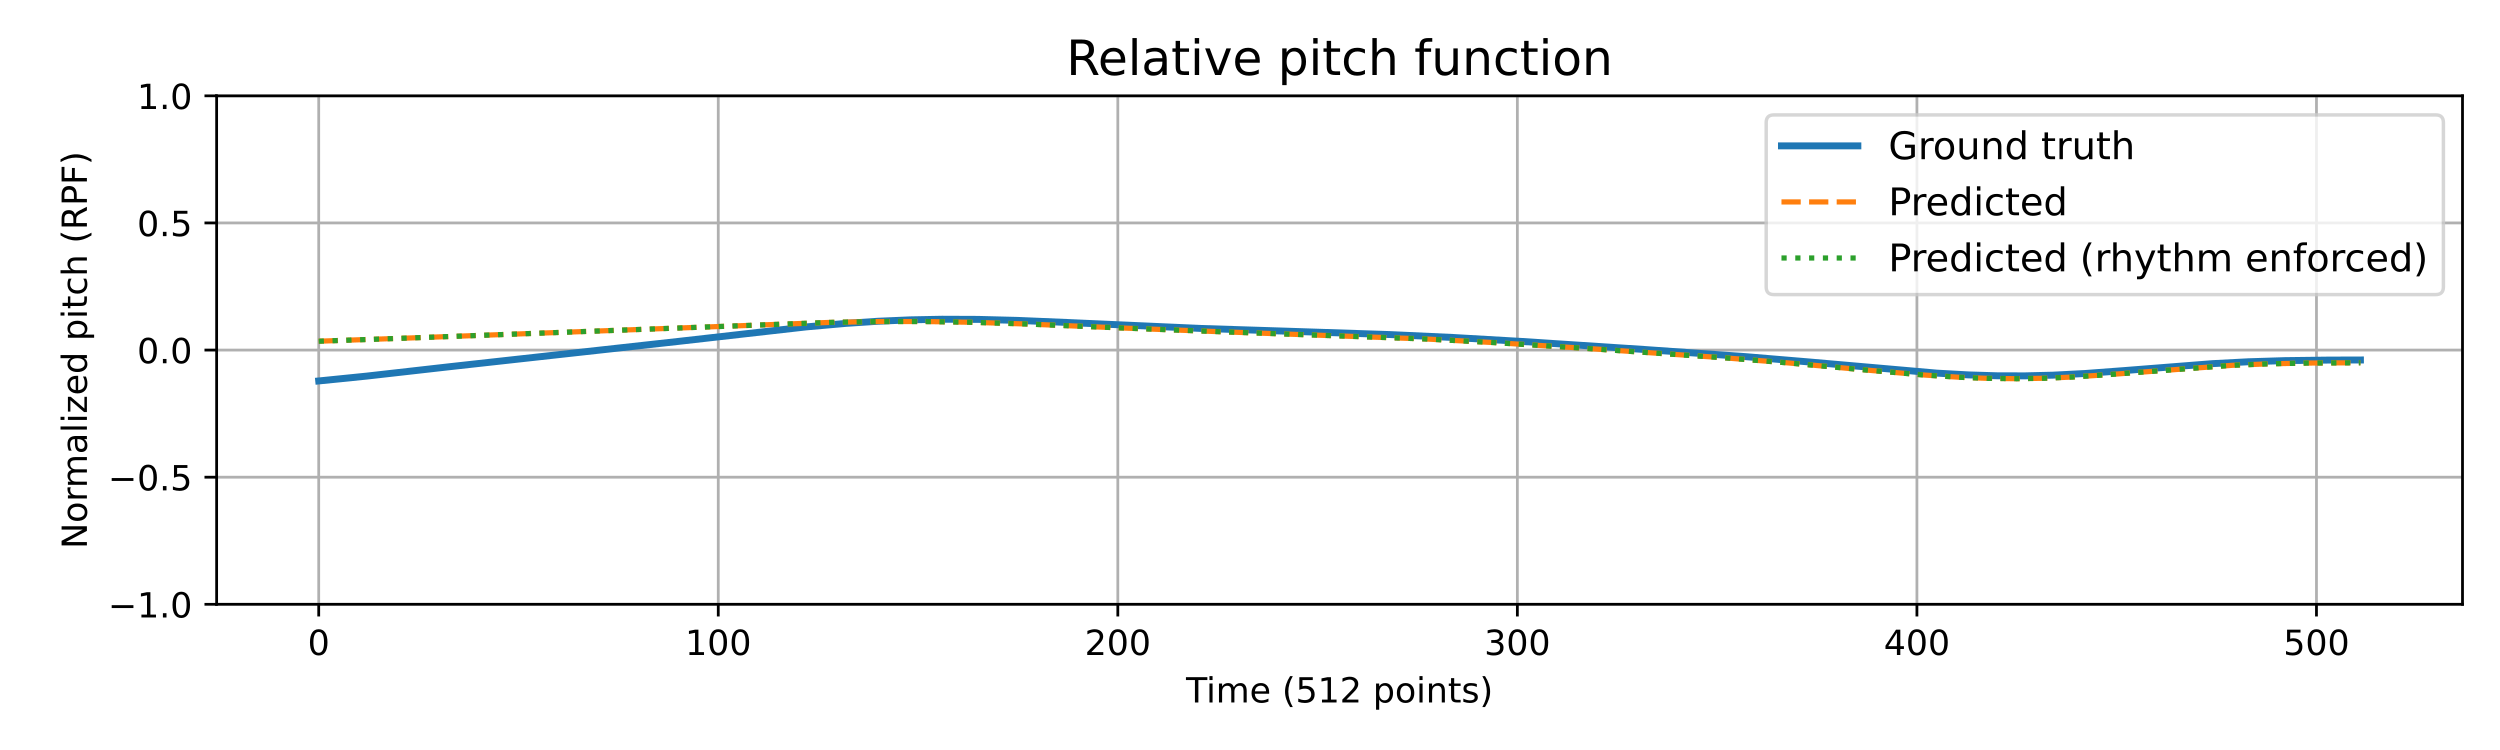
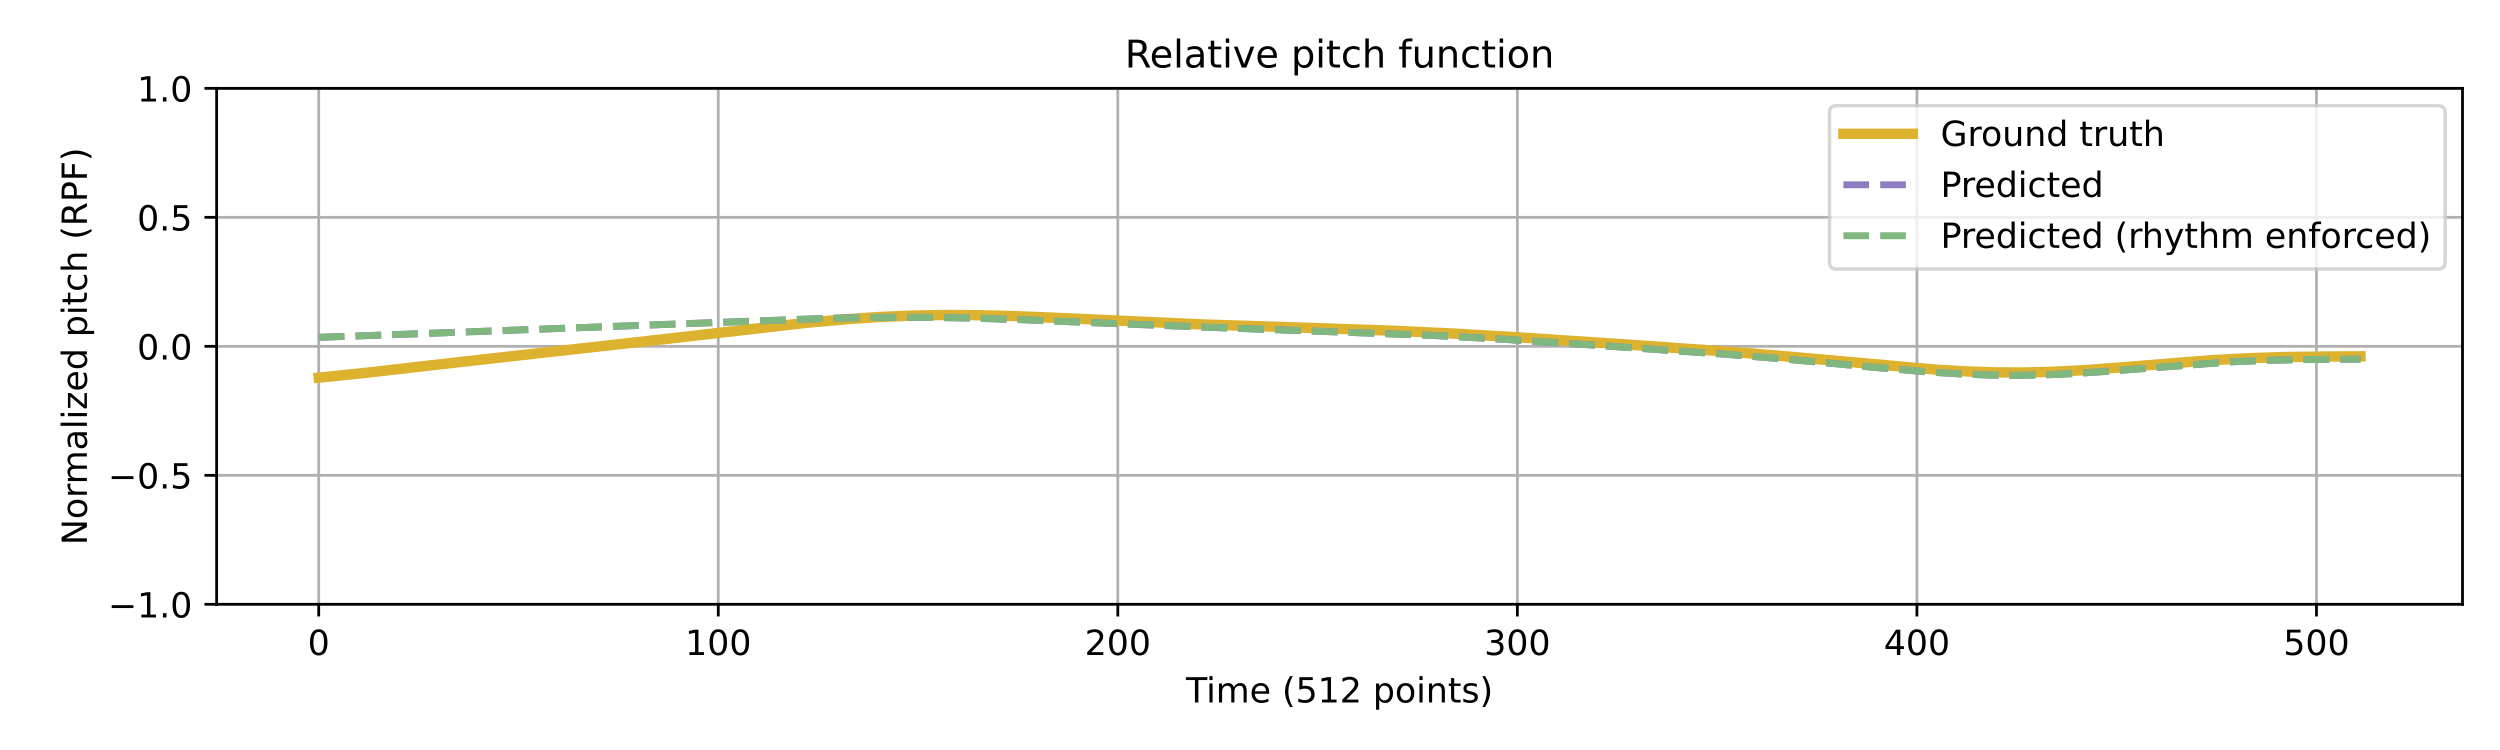
<svg xmlns="http://www.w3.org/2000/svg" xmlns:xlink="http://www.w3.org/1999/xlink" width="720pt" height="216pt" viewBox="0 0 720 216" version="1.1">
  <defs>
    <style type="text/css">*{stroke-linejoin: round; stroke-linecap: butt}</style>
  </defs>
  <g id="figure_1">
    <g id="patch_1">
      <path d="M 0 216  L 720 216  L 720 0  L 0 0  z " style="fill: #ffffff" />
    </g>
    <g id="axes_1">
      <g id="patch_2">
-         <path d="M 62.39 174.04  L 709.2 174.04  L 709.2 27.6  L 62.39 27.6  z " style="fill: #ffffff" />
+         <path d="M 62.39 174.04  L 709.2 174.04  L 709.2 25.44  L 62.39 25.44  z " style="fill: #ffffff" />
      </g>
      <g id="matplotlib.axis_1">
        <g id="xtick_1">
          <g id="line2d_1">
-             <path d="M 91.79 174.04  L 91.79 27.6  " clip-path="url(#p75cecbef91)" style="fill: none; stroke: #b0b0b0; stroke-width: 0.8; stroke-linecap: square" />
+             <path d="M 91.79 174.04  L 91.79 25.44  " clip-path="url(#pf420959586)" style="fill: none; stroke: #b0b0b0; stroke-width: 0.8; stroke-linecap: square" />
          </g>
          <g id="line2d_2">
            <defs>
-               <path id="m94ac2a0da4" d="M 0 0  L 0 3.5  " style="stroke: #000000; stroke-width: 0.8" />
-             </defs>
-             <g>
-               <use xlink:href="#m94ac2a0da4" x="91.79" y="174.04" style="stroke: #000000; stroke-width: 0.8" />
+               <path id="m65d29f4702" d="M 0 0  L 0 3.5  " style="stroke: #000000; stroke-width: 0.8" />
+             </defs>
+             <g>
+               <use xlink:href="#m65d29f4702" x="91.79" y="174.04" style="stroke: #000000; stroke-width: 0.8" />
            </g>
          </g>
          <g id="text_1">
            <g transform="translate(88.60921 188.6384) scale(0.1 -0.1)">
              <defs>
                <path id="DejaVuSans-30" d="M 2034 4250  Q 1547 4250 1301 3770  Q 1056 3291 1056 2328  Q 1056 1369 1301 889  Q 1547 409 2034 409  Q 2525 409 2770 889  Q 3016 1369 3016 2328  Q 3016 3291 2770 3770  Q 2525 4250 2034 4250  z M 2034 4750  Q 2819 4750 3233 4129  Q 3647 3509 3647 2328  Q 3647 1150 3233 529  Q 2819 -91 2034 -91  Q 1250 -91 836 529  Q 422 1150 422 2328  Q 422 3509 836 4129  Q 1250 4750 2034 4750  z " transform="scale(0.015625)" />
              </defs>
              <use xlink:href="#DejaVuSans-30" />
            </g>
          </g>
        </g>
        <g id="xtick_2">
          <g id="line2d_3">
-             <path d="M 206.861 174.04  L 206.861 27.6  " clip-path="url(#p75cecbef91)" style="fill: none; stroke: #b0b0b0; stroke-width: 0.8; stroke-linecap: square" />
+             <path d="M 206.861 174.04  L 206.861 25.44  " clip-path="url(#pf420959586)" style="fill: none; stroke: #b0b0b0; stroke-width: 0.8; stroke-linecap: square" />
          </g>
          <g id="line2d_4">
            <g>
-               <use xlink:href="#m94ac2a0da4" x="206.861" y="174.04" style="stroke: #000000; stroke-width: 0.8" />
+               <use xlink:href="#m65d29f4702" x="206.861" y="174.04" style="stroke: #000000; stroke-width: 0.8" />
            </g>
          </g>
          <g id="text_2">
            <g transform="translate(197.317 188.6384) scale(0.1 -0.1)">
              <defs>
                <path id="DejaVuSans-31" d="M 794 531  L 1825 531  L 1825 4091  L 703 3866  L 703 4441  L 1819 4666  L 2450 4666  L 2450 531  L 3481 531  L 3481 0  L 794 0  L 794 531  z " transform="scale(0.015625)" />
              </defs>
              <use xlink:href="#DejaVuSans-31" />
              <use xlink:href="#DejaVuSans-30" transform="translate(63.62305 0)" />
              <use xlink:href="#DejaVuSans-30" transform="translate(127.2461 0)" />
            </g>
          </g>
        </g>
        <g id="xtick_3">
          <g id="line2d_5">
-             <path d="M 321.931 174.04  L 321.931 27.6  " clip-path="url(#p75cecbef91)" style="fill: none; stroke: #b0b0b0; stroke-width: 0.8; stroke-linecap: square" />
+             <path d="M 321.931 174.04  L 321.931 25.44  " clip-path="url(#pf420959586)" style="fill: none; stroke: #b0b0b0; stroke-width: 0.8; stroke-linecap: square" />
          </g>
          <g id="line2d_6">
            <g>
-               <use xlink:href="#m94ac2a0da4" x="321.931" y="174.04" style="stroke: #000000; stroke-width: 0.8" />
+               <use xlink:href="#m65d29f4702" x="321.931" y="174.04" style="stroke: #000000; stroke-width: 0.8" />
            </g>
          </g>
          <g id="text_3">
            <g transform="translate(312.3872 188.6384) scale(0.1 -0.1)">
              <defs>
                <path id="DejaVuSans-32" d="M 1228 531  L 3431 531  L 3431 0  L 469 0  L 469 531  Q 828 903 1448 1529  Q 2069 2156 2228 2338  Q 2531 2678 2651 2914  Q 2772 3150 2772 3378  Q 2772 3750 2511 3984  Q 2250 4219 1831 4219  Q 1534 4219 1204 4116  Q 875 4013 500 3803  L 500 4441  Q 881 4594 1212 4672  Q 1544 4750 1819 4750  Q 2544 4750 2975 4387  Q 3406 4025 3406 3419  Q 3406 3131 3298 2873  Q 3191 2616 2906 2266  Q 2828 2175 2409 1742  Q 1991 1309 1228 531  z " transform="scale(0.015625)" />
              </defs>
              <use xlink:href="#DejaVuSans-32" />
              <use xlink:href="#DejaVuSans-30" transform="translate(63.62305 0)" />
              <use xlink:href="#DejaVuSans-30" transform="translate(127.2461 0)" />
            </g>
          </g>
        </g>
        <g id="xtick_4">
          <g id="line2d_7">
-             <path d="M 437.001 174.04  L 437.001 27.6  " clip-path="url(#p75cecbef91)" style="fill: none; stroke: #b0b0b0; stroke-width: 0.8; stroke-linecap: square" />
+             <path d="M 437.001 174.04  L 437.001 25.44  " clip-path="url(#pf420959586)" style="fill: none; stroke: #b0b0b0; stroke-width: 0.8; stroke-linecap: square" />
          </g>
          <g id="line2d_8">
            <g>
-               <use xlink:href="#m94ac2a0da4" x="437.001" y="174.04" style="stroke: #000000; stroke-width: 0.8" />
+               <use xlink:href="#m65d29f4702" x="437.001" y="174.04" style="stroke: #000000; stroke-width: 0.8" />
            </g>
          </g>
          <g id="text_4">
            <g transform="translate(427.4575 188.6384) scale(0.1 -0.1)">
              <defs>
                <path id="DejaVuSans-33" d="M 2597 2516  Q 3050 2419 3304 2112  Q 3559 1806 3559 1356  Q 3559 666 3084 287  Q 2609 -91 1734 -91  Q 1441 -91 1130 -33  Q 819 25 488 141  L 488 750  Q 750 597 1062 519  Q 1375 441 1716 441  Q 2309 441 2620 675  Q 2931 909 2931 1356  Q 2931 1769 2642 2001  Q 2353 2234 1838 2234  L 1294 2234  L 1294 2753  L 1863 2753  Q 2328 2753 2575 2939  Q 2822 3125 2822 3475  Q 2822 3834 2567 4026  Q 2313 4219 1838 4219  Q 1578 4219 1281 4162  Q 984 4106 628 3988  L 628 4550  Q 988 4650 1302 4700  Q 1616 4750 1894 4750  Q 2613 4750 3031 4423  Q 3450 4097 3450 3541  Q 3450 3153 3228 2886  Q 3006 2619 2597 2516  z " transform="scale(0.015625)" />
              </defs>
              <use xlink:href="#DejaVuSans-33" />
              <use xlink:href="#DejaVuSans-30" transform="translate(63.62305 0)" />
              <use xlink:href="#DejaVuSans-30" transform="translate(127.2461 0)" />
            </g>
          </g>
        </g>
        <g id="xtick_5">
          <g id="line2d_9">
-             <path d="M 552.072 174.04  L 552.072 27.6  " clip-path="url(#p75cecbef91)" style="fill: none; stroke: #b0b0b0; stroke-width: 0.8; stroke-linecap: square" />
+             <path d="M 552.072 174.04  L 552.072 25.44  " clip-path="url(#pf420959586)" style="fill: none; stroke: #b0b0b0; stroke-width: 0.8; stroke-linecap: square" />
          </g>
          <g id="line2d_10">
            <g>
-               <use xlink:href="#m94ac2a0da4" x="552.072" y="174.04" style="stroke: #000000; stroke-width: 0.8" />
+               <use xlink:href="#m65d29f4702" x="552.072" y="174.04" style="stroke: #000000; stroke-width: 0.8" />
            </g>
          </g>
          <g id="text_5">
            <g transform="translate(542.5278 188.6384) scale(0.1 -0.1)">
              <defs>
                <path id="DejaVuSans-34" d="M 2419 4116  L 825 1625  L 2419 1625  L 2419 4116  z M 2253 4666  L 3047 4666  L 3047 1625  L 3713 1625  L 3713 1100  L 3047 1100  L 3047 0  L 2419 0  L 2419 1100  L 313 1100  L 313 1709  L 2253 4666  z " transform="scale(0.015625)" />
              </defs>
              <use xlink:href="#DejaVuSans-34" />
              <use xlink:href="#DejaVuSans-30" transform="translate(63.62305 0)" />
              <use xlink:href="#DejaVuSans-30" transform="translate(127.2461 0)" />
            </g>
          </g>
        </g>
        <g id="xtick_6">
          <g id="line2d_11">
-             <path d="M 667.142 174.04  L 667.142 27.6  " clip-path="url(#p75cecbef91)" style="fill: none; stroke: #b0b0b0; stroke-width: 0.8; stroke-linecap: square" />
+             <path d="M 667.142 174.04  L 667.142 25.44  " clip-path="url(#pf420959586)" style="fill: none; stroke: #b0b0b0; stroke-width: 0.8; stroke-linecap: square" />
          </g>
          <g id="line2d_12">
            <g>
-               <use xlink:href="#m94ac2a0da4" x="667.142" y="174.04" style="stroke: #000000; stroke-width: 0.8" />
+               <use xlink:href="#m65d29f4702" x="667.142" y="174.04" style="stroke: #000000; stroke-width: 0.8" />
            </g>
          </g>
          <g id="text_6">
            <g transform="translate(657.5981 188.6384) scale(0.1 -0.1)">
              <defs>
                <path id="DejaVuSans-35" d="M 691 4666  L 3169 4666  L 3169 4134  L 1269 4134  L 1269 2991  Q 1406 3038 1543 3061  Q 1681 3084 1819 3084  Q 2600 3084 3056 2656  Q 3513 2228 3513 1497  Q 3513 744 3044 326  Q 2575 -91 1722 -91  Q 1428 -91 1123 -41  Q 819 9 494 109  L 494 744  Q 775 591 1075 516  Q 1375 441 1709 441  Q 2250 441 2565 725  Q 2881 1009 2881 1497  Q 2881 1984 2565 2268  Q 2250 2553 1709 2553  Q 1456 2553 1204 2497  Q 953 2441 691 2322  L 691 4666  z " transform="scale(0.015625)" />
              </defs>
              <use xlink:href="#DejaVuSans-35" />
              <use xlink:href="#DejaVuSans-30" transform="translate(63.62305 0)" />
              <use xlink:href="#DejaVuSans-30" transform="translate(127.2461 0)" />
            </g>
          </g>
        </g>
        <g id="text_7">
          <g transform="translate(341.5817 202.3166) scale(0.1 -0.1)">
            <defs>
              <path id="DejaVuSans-54" d="M -19 4666  L 3928 4666  L 3928 4134  L 2272 4134  L 2272 0  L 1638 0  L 1638 4134  L -19 4134  L -19 4666  z " transform="scale(0.015625)" />
              <path id="DejaVuSans-69" d="M 603 3500  L 1178 3500  L 1178 0  L 603 0  L 603 3500  z M 603 4863  L 1178 4863  L 1178 4134  L 603 4134  L 603 4863  z " transform="scale(0.015625)" />
              <path id="DejaVuSans-6d" d="M 3328 2828  Q 3544 3216 3844 3400  Q 4144 3584 4550 3584  Q 5097 3584 5394 3201  Q 5691 2819 5691 2113  L 5691 0  L 5113 0  L 5113 2094  Q 5113 2597 4934 2840  Q 4756 3084 4391 3084  Q 3944 3084 3684 2787  Q 3425 2491 3425 1978  L 3425 0  L 2847 0  L 2847 2094  Q 2847 2600 2669 2842  Q 2491 3084 2119 3084  Q 1678 3084 1418 2786  Q 1159 2488 1159 1978  L 1159 0  L 581 0  L 581 3500  L 1159 3500  L 1159 2956  Q 1356 3278 1631 3431  Q 1906 3584 2284 3584  Q 2666 3584 2933 3390  Q 3200 3197 3328 2828  z " transform="scale(0.015625)" />
              <path id="DejaVuSans-65" d="M 3597 1894  L 3597 1613  L 953 1613  Q 991 1019 1311 708  Q 1631 397 2203 397  Q 2534 397 2845 478  Q 3156 559 3463 722  L 3463 178  Q 3153 47 2828 -22  Q 2503 -91 2169 -91  Q 1331 -91 842 396  Q 353 884 353 1716  Q 353 2575 817 3079  Q 1281 3584 2069 3584  Q 2775 3584 3186 3129  Q 3597 2675 3597 1894  z M 3022 2063  Q 3016 2534 2758 2815  Q 2500 3097 2075 3097  Q 1594 3097 1305 2825  Q 1016 2553 972 2059  L 3022 2063  z " transform="scale(0.015625)" />
              <path id="DejaVuSans-20" transform="scale(0.015625)" />
              <path id="DejaVuSans-28" d="M 1984 4856  Q 1566 4138 1362 3434  Q 1159 2731 1159 2009  Q 1159 1288 1364 580  Q 1569 -128 1984 -844  L 1484 -844  Q 1016 -109 783 600  Q 550 1309 550 2009  Q 550 2706 781 3412  Q 1013 4119 1484 4856  L 1984 4856  z " transform="scale(0.015625)" />
              <path id="DejaVuSans-70" d="M 1159 525  L 1159 -1331  L 581 -1331  L 581 3500  L 1159 3500  L 1159 2969  Q 1341 3281 1617 3432  Q 1894 3584 2278 3584  Q 2916 3584 3314 3078  Q 3713 2572 3713 1747  Q 3713 922 3314 415  Q 2916 -91 2278 -91  Q 1894 -91 1617 61  Q 1341 213 1159 525  z M 3116 1747  Q 3116 2381 2855 2742  Q 2594 3103 2138 3103  Q 1681 3103 1420 2742  Q 1159 2381 1159 1747  Q 1159 1113 1420 752  Q 1681 391 2138 391  Q 2594 391 2855 752  Q 3116 1113 3116 1747  z " transform="scale(0.015625)" />
              <path id="DejaVuSans-6f" d="M 1959 3097  Q 1497 3097 1228 2736  Q 959 2375 959 1747  Q 959 1119 1226 758  Q 1494 397 1959 397  Q 2419 397 2687 759  Q 2956 1122 2956 1747  Q 2956 2369 2687 2733  Q 2419 3097 1959 3097  z M 1959 3584  Q 2709 3584 3137 3096  Q 3566 2609 3566 1747  Q 3566 888 3137 398  Q 2709 -91 1959 -91  Q 1206 -91 779 398  Q 353 888 353 1747  Q 353 2609 779 3096  Q 1206 3584 1959 3584  z " transform="scale(0.015625)" />
              <path id="DejaVuSans-6e" d="M 3513 2113  L 3513 0  L 2938 0  L 2938 2094  Q 2938 2591 2744 2837  Q 2550 3084 2163 3084  Q 1697 3084 1428 2787  Q 1159 2491 1159 1978  L 1159 0  L 581 0  L 581 3500  L 1159 3500  L 1159 2956  Q 1366 3272 1645 3428  Q 1925 3584 2291 3584  Q 2894 3584 3203 3211  Q 3513 2838 3513 2113  z " transform="scale(0.015625)" />
              <path id="DejaVuSans-74" d="M 1172 4494  L 1172 3500  L 2356 3500  L 2356 3053  L 1172 3053  L 1172 1153  Q 1172 725 1289 603  Q 1406 481 1766 481  L 2356 481  L 2356 0  L 1766 0  Q 1100 0 847 248  Q 594 497 594 1153  L 594 3053  L 172 3053  L 172 3500  L 594 3500  L 594 4494  L 1172 4494  z " transform="scale(0.015625)" />
              <path id="DejaVuSans-73" d="M 2834 3397  L 2834 2853  Q 2591 2978 2328 3040  Q 2066 3103 1784 3103  Q 1356 3103 1142 2972  Q 928 2841 928 2578  Q 928 2378 1081 2264  Q 1234 2150 1697 2047  L 1894 2003  Q 2506 1872 2764 1633  Q 3022 1394 3022 966  Q 3022 478 2636 193  Q 2250 -91 1575 -91  Q 1294 -91 989 -36  Q 684 19 347 128  L 347 722  Q 666 556 975 473  Q 1284 391 1588 391  Q 1994 391 2212 530  Q 2431 669 2431 922  Q 2431 1156 2273 1281  Q 2116 1406 1581 1522  L 1381 1569  Q 847 1681 609 1914  Q 372 2147 372 2553  Q 372 3047 722 3315  Q 1072 3584 1716 3584  Q 2034 3584 2315 3537  Q 2597 3491 2834 3397  z " transform="scale(0.015625)" />
              <path id="DejaVuSans-29" d="M 513 4856  L 1013 4856  Q 1481 4119 1714 3412  Q 1947 2706 1947 2009  Q 1947 1309 1714 600  Q 1481 -109 1013 -844  L 513 -844  Q 928 -128 1133 580  Q 1338 1288 1338 2009  Q 1338 2731 1133 3434  Q 928 4138 513 4856  z " transform="scale(0.015625)" />
            </defs>
            <use xlink:href="#DejaVuSans-54" />
            <use xlink:href="#DejaVuSans-69" transform="translate(57.95898 0)" />
            <use xlink:href="#DejaVuSans-6d" transform="translate(85.74219 0)" />
            <use xlink:href="#DejaVuSans-65" transform="translate(183.1543 0)" />
            <use xlink:href="#DejaVuSans-20" transform="translate(244.6777 0)" />
            <use xlink:href="#DejaVuSans-28" transform="translate(276.4648 0)" />
            <use xlink:href="#DejaVuSans-35" transform="translate(315.4785 0)" />
            <use xlink:href="#DejaVuSans-31" transform="translate(379.1016 0)" />
            <use xlink:href="#DejaVuSans-32" transform="translate(442.7246 0)" />
            <use xlink:href="#DejaVuSans-20" transform="translate(506.3477 0)" />
            <use xlink:href="#DejaVuSans-70" transform="translate(538.1348 0)" />
            <use xlink:href="#DejaVuSans-6f" transform="translate(601.6113 0)" />
            <use xlink:href="#DejaVuSans-69" transform="translate(662.793 0)" />
            <use xlink:href="#DejaVuSans-6e" transform="translate(690.5762 0)" />
            <use xlink:href="#DejaVuSans-74" transform="translate(753.9551 0)" />
            <use xlink:href="#DejaVuSans-73" transform="translate(793.1641 0)" />
            <use xlink:href="#DejaVuSans-29" transform="translate(845.2637 0)" />
          </g>
        </g>
      </g>
      <g id="matplotlib.axis_2">
        <g id="ytick_1">
          <g id="line2d_13">
-             <path d="M 62.39 174.04  L 709.2 174.04  " clip-path="url(#p75cecbef91)" style="fill: none; stroke: #b0b0b0; stroke-width: 0.8; stroke-linecap: square" />
+             <path d="M 62.39 174.04  L 709.2 174.04  " clip-path="url(#pf420959586)" style="fill: none; stroke: #b0b0b0; stroke-width: 0.8; stroke-linecap: square" />
          </g>
          <g id="line2d_14">
            <defs>
-               <path id="m49382087ec" d="M 0 0  L -3.5 0  " style="stroke: #000000; stroke-width: 0.8" />
-             </defs>
-             <g>
-               <use xlink:href="#m49382087ec" x="62.39" y="174.04" style="stroke: #000000; stroke-width: 0.8" />
+               <path id="m79af55a45b" d="M 0 0  L -3.5 0  " style="stroke: #000000; stroke-width: 0.8" />
+             </defs>
+             <g>
+               <use xlink:href="#m79af55a45b" x="62.39" y="174.04" style="stroke: #000000; stroke-width: 0.8" />
            </g>
          </g>
          <g id="text_8">
            <g transform="translate(31.10719 177.8392) scale(0.1 -0.1)">
              <defs>
                <path id="DejaVuSans-2212" d="M 678 2272  L 4684 2272  L 4684 1741  L 678 1741  L 678 2272  z " transform="scale(0.015625)" />
                <path id="DejaVuSans-2e" d="M 684 794  L 1344 794  L 1344 0  L 684 0  L 684 794  z " transform="scale(0.015625)" />
              </defs>
              <use xlink:href="#DejaVuSans-2212" />
              <use xlink:href="#DejaVuSans-31" transform="translate(83.78906 0)" />
              <use xlink:href="#DejaVuSans-2e" transform="translate(147.4121 0)" />
              <use xlink:href="#DejaVuSans-30" transform="translate(179.1992 0)" />
            </g>
          </g>
        </g>
        <g id="ytick_2">
          <g id="line2d_15">
-             <path d="M 62.39 137.43  L 709.2 137.43  " clip-path="url(#p75cecbef91)" style="fill: none; stroke: #b0b0b0; stroke-width: 0.8; stroke-linecap: square" />
+             <path d="M 62.39 136.89  L 709.2 136.89  " clip-path="url(#pf420959586)" style="fill: none; stroke: #b0b0b0; stroke-width: 0.8; stroke-linecap: square" />
          </g>
          <g id="line2d_16">
            <g>
-               <use xlink:href="#m49382087ec" x="62.39" y="137.43" style="stroke: #000000; stroke-width: 0.8" />
+               <use xlink:href="#m79af55a45b" x="62.39" y="136.89" style="stroke: #000000; stroke-width: 0.8" />
            </g>
          </g>
          <g id="text_9">
-             <g transform="translate(31.10719 141.2292) scale(0.1 -0.1)">
+             <g transform="translate(31.10719 140.6892) scale(0.1 -0.1)">
              <use xlink:href="#DejaVuSans-2212" />
              <use xlink:href="#DejaVuSans-30" transform="translate(83.78906 0)" />
              <use xlink:href="#DejaVuSans-2e" transform="translate(147.4121 0)" />
              <use xlink:href="#DejaVuSans-35" transform="translate(179.1992 0)" />
            </g>
          </g>
        </g>
        <g id="ytick_3">
          <g id="line2d_17">
-             <path d="M 62.39 100.82  L 709.2 100.82  " clip-path="url(#p75cecbef91)" style="fill: none; stroke: #b0b0b0; stroke-width: 0.8; stroke-linecap: square" />
+             <path d="M 62.39 99.74  L 709.2 99.74  " clip-path="url(#pf420959586)" style="fill: none; stroke: #b0b0b0; stroke-width: 0.8; stroke-linecap: square" />
          </g>
          <g id="line2d_18">
            <g>
-               <use xlink:href="#m49382087ec" x="62.39" y="100.82" style="stroke: #000000; stroke-width: 0.8" />
+               <use xlink:href="#m79af55a45b" x="62.39" y="99.74" style="stroke: #000000; stroke-width: 0.8" />
            </g>
          </g>
          <g id="text_10">
-             <g transform="translate(39.48687 104.6192) scale(0.1 -0.1)">
+             <g transform="translate(39.48687 103.5392) scale(0.1 -0.1)">
              <use xlink:href="#DejaVuSans-30" />
              <use xlink:href="#DejaVuSans-2e" transform="translate(63.62305 0)" />
              <use xlink:href="#DejaVuSans-30" transform="translate(95.41016 0)" />
            </g>
          </g>
        </g>
        <g id="ytick_4">
          <g id="line2d_19">
-             <path d="M 62.39 64.21  L 709.2 64.21  " clip-path="url(#p75cecbef91)" style="fill: none; stroke: #b0b0b0; stroke-width: 0.8; stroke-linecap: square" />
+             <path d="M 62.39 62.59  L 709.2 62.59  " clip-path="url(#pf420959586)" style="fill: none; stroke: #b0b0b0; stroke-width: 0.8; stroke-linecap: square" />
          </g>
          <g id="line2d_20">
            <g>
-               <use xlink:href="#m49382087ec" x="62.39" y="64.21" style="stroke: #000000; stroke-width: 0.8" />
+               <use xlink:href="#m79af55a45b" x="62.39" y="62.59" style="stroke: #000000; stroke-width: 0.8" />
            </g>
          </g>
          <g id="text_11">
-             <g transform="translate(39.48687 68.00922) scale(0.1 -0.1)">
+             <g transform="translate(39.48687 66.38922) scale(0.1 -0.1)">
              <use xlink:href="#DejaVuSans-30" />
              <use xlink:href="#DejaVuSans-2e" transform="translate(63.62305 0)" />
              <use xlink:href="#DejaVuSans-35" transform="translate(95.41016 0)" />
            </g>
          </g>
        </g>
        <g id="ytick_5">
          <g id="line2d_21">
-             <path d="M 62.39 27.6  L 709.2 27.6  " clip-path="url(#p75cecbef91)" style="fill: none; stroke: #b0b0b0; stroke-width: 0.8; stroke-linecap: square" />
+             <path d="M 62.39 25.44  L 709.2 25.44  " clip-path="url(#pf420959586)" style="fill: none; stroke: #b0b0b0; stroke-width: 0.8; stroke-linecap: square" />
          </g>
          <g id="line2d_22">
            <g>
-               <use xlink:href="#m49382087ec" x="62.39" y="27.6" style="stroke: #000000; stroke-width: 0.8" />
+               <use xlink:href="#m79af55a45b" x="62.39" y="25.44" style="stroke: #000000; stroke-width: 0.8" />
            </g>
          </g>
          <g id="text_12">
-             <g transform="translate(39.48687 31.39922) scale(0.1 -0.1)">
+             <g transform="translate(39.48687 29.23922) scale(0.1 -0.1)">
              <use xlink:href="#DejaVuSans-31" />
              <use xlink:href="#DejaVuSans-2e" transform="translate(63.62305 0)" />
              <use xlink:href="#DejaVuSans-30" transform="translate(95.41016 0)" />
            </g>
          </g>
        </g>
        <g id="text_13">
-           <g transform="translate(25.0275 158.0614) rotate(-90) scale(0.1 -0.1)">
+           <g transform="translate(25.0275 156.9814) rotate(-90) scale(0.1 -0.1)">
            <defs>
              <path id="DejaVuSans-4e" d="M 628 4666  L 1478 4666  L 3547 763  L 3547 4666  L 4159 4666  L 4159 0  L 3309 0  L 1241 3903  L 1241 0  L 628 0  L 628 4666  z " transform="scale(0.015625)" />
              <path id="DejaVuSans-72" d="M 2631 2963  Q 2534 3019 2420 3045  Q 2306 3072 2169 3072  Q 1681 3072 1420 2755  Q 1159 2438 1159 1844  L 1159 0  L 581 0  L 581 3500  L 1159 3500  L 1159 2956  Q 1341 3275 1631 3429  Q 1922 3584 2338 3584  Q 2397 3584 2469 3576  Q 2541 3569 2628 3553  L 2631 2963  z " transform="scale(0.015625)" />
              <path id="DejaVuSans-61" d="M 2194 1759  Q 1497 1759 1228 1600  Q 959 1441 959 1056  Q 959 750 1161 570  Q 1363 391 1709 391  Q 2188 391 2477 730  Q 2766 1069 2766 1631  L 2766 1759  L 2194 1759  z M 3341 1997  L 3341 0  L 2766 0  L 2766 531  Q 2569 213 2275 61  Q 1981 -91 1556 -91  Q 1019 -91 701 211  Q 384 513 384 1019  Q 384 1609 779 1909  Q 1175 2209 1959 2209  L 2766 2209  L 2766 2266  Q 2766 2663 2505 2880  Q 2244 3097 1772 3097  Q 1472 3097 1187 3025  Q 903 2953 641 2809  L 641 3341  Q 956 3463 1253 3523  Q 1550 3584 1831 3584  Q 2591 3584 2966 3190  Q 3341 2797 3341 1997  z " transform="scale(0.015625)" />
              <path id="DejaVuSans-6c" d="M 603 4863  L 1178 4863  L 1178 0  L 603 0  L 603 4863  z " transform="scale(0.015625)" />
              <path id="DejaVuSans-7a" d="M 353 3500  L 3084 3500  L 3084 2975  L 922 459  L 3084 459  L 3084 0  L 275 0  L 275 525  L 2438 3041  L 353 3041  L 353 3500  z " transform="scale(0.015625)" />
              <path id="DejaVuSans-64" d="M 2906 2969  L 2906 4863  L 3481 4863  L 3481 0  L 2906 0  L 2906 525  Q 2725 213 2448 61  Q 2172 -91 1784 -91  Q 1150 -91 751 415  Q 353 922 353 1747  Q 353 2572 751 3078  Q 1150 3584 1784 3584  Q 2172 3584 2448 3432  Q 2725 3281 2906 2969  z M 947 1747  Q 947 1113 1208 752  Q 1469 391 1925 391  Q 2381 391 2643 752  Q 2906 1113 2906 1747  Q 2906 2381 2643 2742  Q 2381 3103 1925 3103  Q 1469 3103 1208 2742  Q 947 2381 947 1747  z " transform="scale(0.015625)" />
              <path id="DejaVuSans-63" d="M 3122 3366  L 3122 2828  Q 2878 2963 2633 3030  Q 2388 3097 2138 3097  Q 1578 3097 1268 2742  Q 959 2388 959 1747  Q 959 1106 1268 751  Q 1578 397 2138 397  Q 2388 397 2633 464  Q 2878 531 3122 666  L 3122 134  Q 2881 22 2623 -34  Q 2366 -91 2075 -91  Q 1284 -91 818 406  Q 353 903 353 1747  Q 353 2603 823 3093  Q 1294 3584 2113 3584  Q 2378 3584 2631 3529  Q 2884 3475 3122 3366  z " transform="scale(0.015625)" />
              <path id="DejaVuSans-68" d="M 3513 2113  L 3513 0  L 2938 0  L 2938 2094  Q 2938 2591 2744 2837  Q 2550 3084 2163 3084  Q 1697 3084 1428 2787  Q 1159 2491 1159 1978  L 1159 0  L 581 0  L 581 4863  L 1159 4863  L 1159 2956  Q 1366 3272 1645 3428  Q 1925 3584 2291 3584  Q 2894 3584 3203 3211  Q 3513 2838 3513 2113  z " transform="scale(0.015625)" />
              <path id="DejaVuSans-52" d="M 2841 2188  Q 3044 2119 3236 1894  Q 3428 1669 3622 1275  L 4263 0  L 3584 0  L 2988 1197  Q 2756 1666 2539 1819  Q 2322 1972 1947 1972  L 1259 1972  L 1259 0  L 628 0  L 628 4666  L 2053 4666  Q 2853 4666 3247 4331  Q 3641 3997 3641 3322  Q 3641 2881 3436 2590  Q 3231 2300 2841 2188  z M 1259 4147  L 1259 2491  L 2053 2491  Q 2509 2491 2742 2702  Q 2975 2913 2975 3322  Q 2975 3731 2742 3939  Q 2509 4147 2053 4147  L 1259 4147  z " transform="scale(0.015625)" />
              <path id="DejaVuSans-50" d="M 1259 4147  L 1259 2394  L 2053 2394  Q 2494 2394 2734 2622  Q 2975 2850 2975 3272  Q 2975 3691 2734 3919  Q 2494 4147 2053 4147  L 1259 4147  z M 628 4666  L 2053 4666  Q 2838 4666 3239 4311  Q 3641 3956 3641 3272  Q 3641 2581 3239 2228  Q 2838 1875 2053 1875  L 1259 1875  L 1259 0  L 628 0  L 628 4666  z " transform="scale(0.015625)" />
              <path id="DejaVuSans-46" d="M 628 4666  L 3309 4666  L 3309 4134  L 1259 4134  L 1259 2759  L 3109 2759  L 3109 2228  L 1259 2228  L 1259 0  L 628 0  L 628 4666  z " transform="scale(0.015625)" />
            </defs>
            <use xlink:href="#DejaVuSans-4e" />
            <use xlink:href="#DejaVuSans-6f" transform="translate(74.80469 0)" />
            <use xlink:href="#DejaVuSans-72" transform="translate(135.9863 0)" />
            <use xlink:href="#DejaVuSans-6d" transform="translate(175.3496 0)" />
            <use xlink:href="#DejaVuSans-61" transform="translate(272.7617 0)" />
            <use xlink:href="#DejaVuSans-6c" transform="translate(334.041 0)" />
            <use xlink:href="#DejaVuSans-69" transform="translate(361.8242 0)" />
            <use xlink:href="#DejaVuSans-7a" transform="translate(389.6074 0)" />
            <use xlink:href="#DejaVuSans-65" transform="translate(442.0977 0)" />
            <use xlink:href="#DejaVuSans-64" transform="translate(503.6211 0)" />
            <use xlink:href="#DejaVuSans-20" transform="translate(567.0977 0)" />
            <use xlink:href="#DejaVuSans-70" transform="translate(598.8848 0)" />
            <use xlink:href="#DejaVuSans-69" transform="translate(662.3613 0)" />
            <use xlink:href="#DejaVuSans-74" transform="translate(690.1445 0)" />
            <use xlink:href="#DejaVuSans-63" transform="translate(729.3535 0)" />
            <use xlink:href="#DejaVuSans-68" transform="translate(784.334 0)" />
            <use xlink:href="#DejaVuSans-20" transform="translate(847.7129 0)" />
            <use xlink:href="#DejaVuSans-28" transform="translate(879.5 0)" />
            <use xlink:href="#DejaVuSans-52" transform="translate(918.5137 0)" />
            <use xlink:href="#DejaVuSans-50" transform="translate(987.9961 0)" />
            <use xlink:href="#DejaVuSans-46" transform="translate(1048.299 0)" />
            <use xlink:href="#DejaVuSans-29" transform="translate(1105.818 0)" />
          </g>
        </g>
      </g>
      <g id="line2d_23">
-         <path d="M 91.79 109.714  L 105.599 108.317  L 129.764 105.581  L 159.682 102.272  L 195.354 98.326  L 232.176 94.15  L 243.683 93.13  L 252.889 92.518  L 262.094 92.119  L 271.3 91.939  L 281.656 91.982  L 293.163 92.278  L 308.123 92.907  L 346.096 94.6  L 370.261 95.369  L 400.179 96.353  L 418.59 97.199  L 438.152 98.328  L 473.824 100.666  L 502.591 102.7  L 521.003 104.24  L 557.825 107.462  L 567.031 107.977  L 575.086 108.223  L 583.141 108.249  L 591.195 108.05  L 600.401 107.575  L 611.908 106.718  L 637.224 104.727  L 647.58 104.187  L 657.936 103.865  L 670.594 103.703  L 679.8 103.673  L 679.8 103.673  " clip-path="url(#p75cecbef91)" style="fill: none; stroke: #1f77b4; stroke-width: 2; stroke-linecap: square" />
+         <path d="M 91.79 108.765  L 105.599 107.347  L 129.764 104.571  L 159.682 101.214  L 194.203 97.345  L 232.176 92.972  L 243.683 91.937  L 252.889 91.316  L 262.094 90.91  L 271.3 90.728  L 280.506 90.755  L 292.013 91.032  L 306.972 91.656  L 347.246 93.471  L 372.562 94.277  L 400.179 95.207  L 418.59 96.065  L 438.152 97.211  L 473.824 99.583  L 502.591 101.648  L 521.003 103.21  L 557.825 106.48  L 567.031 107.003  L 575.086 107.252  L 583.141 107.278  L 591.195 107.076  L 600.401 106.595  L 611.908 105.725  L 637.224 103.705  L 647.58 103.156  L 657.936 102.83  L 670.594 102.666  L 679.8 102.635  L 679.8 102.635  " clip-path="url(#pf420959586)" style="fill: none; stroke: #ddb22f; stroke-width: 3; stroke-linecap: square" />
      </g>
      <g id="line2d_24">
-         <path d="M 91.79 98.27  L 118.257 97.33  L 239.08 92.851  L 252.889 92.607  L 265.547 92.59  L 279.355 92.806  L 295.465 93.308  L 324.232 94.503  L 351.849 95.551  L 410.535 97.624  L 430.097 98.655  L 455.413 100.241  L 496.838 103.066  L 515.249 104.539  L 538.263 106.643  L 554.373 108.021  L 564.729 108.674  L 572.784 108.977  L 580.839 109.067  L 588.894 108.931  L 596.949 108.583  L 607.305 107.889  L 642.977 105.203  L 653.333 104.787  L 664.84 104.557  L 679.8 104.477  L 679.8 104.477  " clip-path="url(#p75cecbef91)" style="fill: none; stroke-dasharray: 5.55,2.4; stroke-dashoffset: 0; stroke: #ff7f0e; stroke-width: 1.5" />
+         <path d="M 91.79 97.152  L 117.106 96.243  L 239.08 91.654  L 252.889 91.406  L 265.547 91.389  L 279.355 91.608  L 294.314 92.074  L 319.63 93.133  L 349.548 94.314  L 412.837 96.608  L 432.398 97.68  L 458.865 99.383  L 497.989 102.106  L 516.4 103.615  L 541.715 105.97  L 555.524 107.133  L 564.729 107.709  L 572.784 108.018  L 580.839 108.109  L 588.894 107.971  L 596.949 107.618  L 607.305 106.913  L 642.977 104.188  L 653.333 103.765  L 664.84 103.532  L 679.8 103.451  L 679.8 103.451  " clip-path="url(#pf420959586)" style="fill: none; stroke-dasharray: 7.4,3.2; stroke-dashoffset: 0; stroke: #8e7dbe; stroke-width: 2" />
      </g>
      <g id="line2d_25">
-         <path d="M 91.79 98.27  L 118.257 97.33  L 239.08 92.851  L 252.889 92.607  L 265.547 92.59  L 279.355 92.806  L 295.465 93.308  L 324.232 94.503  L 351.849 95.551  L 410.535 97.624  L 430.097 98.655  L 455.413 100.241  L 496.838 103.066  L 515.249 104.539  L 538.263 106.643  L 554.373 108.021  L 564.729 108.674  L 572.784 108.977  L 580.839 109.067  L 588.894 108.931  L 596.949 108.583  L 607.305 107.889  L 642.977 105.203  L 653.333 104.787  L 664.84 104.557  L 679.8 104.477  L 679.8 104.477  " clip-path="url(#p75cecbef91)" style="fill: none; stroke-dasharray: 1.5,2.475; stroke-dashoffset: 0; stroke: #2ca02c; stroke-width: 1.5" />
+         <path d="M 91.79 97.152  L 117.106 96.243  L 239.08 91.654  L 252.889 91.406  L 265.547 91.389  L 279.355 91.608  L 294.314 92.074  L 319.63 93.133  L 349.548 94.314  L 412.837 96.608  L 432.398 97.68  L 458.865 99.383  L 497.989 102.106  L 516.4 103.615  L 541.715 105.97  L 555.524 107.133  L 564.729 107.709  L 572.784 108.018  L 580.839 108.109  L 588.894 107.971  L 596.949 107.618  L 607.305 106.913  L 642.977 104.188  L 653.333 103.765  L 664.84 103.532  L 679.8 103.451  L 679.8 103.451  " clip-path="url(#pf420959586)" style="fill: none; stroke-dasharray: 7.4,3.2; stroke-dashoffset: 0; stroke: #7fb77e; stroke-width: 2" />
      </g>
      <g id="patch_3">
-         <path d="M 62.39 174.04  L 62.39 27.6  " style="fill: none; stroke: #000000; stroke-width: 0.8; stroke-linejoin: miter; stroke-linecap: square" />
+         <path d="M 62.39 174.04  L 62.39 25.44  " style="fill: none; stroke: #000000; stroke-width: 0.8; stroke-linejoin: miter; stroke-linecap: square" />
      </g>
      <g id="patch_4">
-         <path d="M 709.2 174.04  L 709.2 27.6  " style="fill: none; stroke: #000000; stroke-width: 0.8; stroke-linejoin: miter; stroke-linecap: square" />
+         <path d="M 709.2 174.04  L 709.2 25.44  " style="fill: none; stroke: #000000; stroke-width: 0.8; stroke-linejoin: miter; stroke-linecap: square" />
      </g>
      <g id="patch_5">
        <path d="M 62.39 174.04  L 709.2 174.04  " style="fill: none; stroke: #000000; stroke-width: 0.8; stroke-linejoin: miter; stroke-linecap: square" />
      </g>
      <g id="patch_6">
-         <path d="M 62.39 27.6  L 709.2 27.6  " style="fill: none; stroke: #000000; stroke-width: 0.8; stroke-linejoin: miter; stroke-linecap: square" />
+         <path d="M 62.39 25.44  L 709.2 25.44  " style="fill: none; stroke: #000000; stroke-width: 0.8; stroke-linejoin: miter; stroke-linecap: square" />
      </g>
      <g id="text_14">
-         <g transform="translate(307.1041 21.6) scale(0.14 -0.14)">
+         <g transform="translate(323.9664 19.44) scale(0.11 -0.11)">
          <defs>
            <path id="DejaVuSans-76" d="M 191 3500  L 800 3500  L 1894 563  L 2988 3500  L 3597 3500  L 2284 0  L 1503 0  L 191 3500  z " transform="scale(0.015625)" />
            <path id="DejaVuSans-66" d="M 2375 4863  L 2375 4384  L 1825 4384  Q 1516 4384 1395 4259  Q 1275 4134 1275 3809  L 1275 3500  L 2222 3500  L 2222 3053  L 1275 3053  L 1275 0  L 697 0  L 697 3053  L 147 3053  L 147 3500  L 697 3500  L 697 3744  Q 697 4328 969 4595  Q 1241 4863 1831 4863  L 2375 4863  z " transform="scale(0.015625)" />
            <path id="DejaVuSans-75" d="M 544 1381  L 544 3500  L 1119 3500  L 1119 1403  Q 1119 906 1312 657  Q 1506 409 1894 409  Q 2359 409 2629 706  Q 2900 1003 2900 1516  L 2900 3500  L 3475 3500  L 3475 0  L 2900 0  L 2900 538  Q 2691 219 2414 64  Q 2138 -91 1772 -91  Q 1169 -91 856 284  Q 544 659 544 1381  z M 1991 3584  L 1991 3584  z " transform="scale(0.015625)" />
          </defs>
          <use xlink:href="#DejaVuSans-52" />
          <use xlink:href="#DejaVuSans-65" transform="translate(64.98242 0)" />
          <use xlink:href="#DejaVuSans-6c" transform="translate(126.5059 0)" />
          <use xlink:href="#DejaVuSans-61" transform="translate(154.2891 0)" />
          <use xlink:href="#DejaVuSans-74" transform="translate(215.5684 0)" />
          <use xlink:href="#DejaVuSans-69" transform="translate(254.7773 0)" />
          <use xlink:href="#DejaVuSans-76" transform="translate(282.5605 0)" />
          <use xlink:href="#DejaVuSans-65" transform="translate(341.7402 0)" />
          <use xlink:href="#DejaVuSans-20" transform="translate(403.2637 0)" />
          <use xlink:href="#DejaVuSans-70" transform="translate(435.0508 0)" />
          <use xlink:href="#DejaVuSans-69" transform="translate(498.5273 0)" />
          <use xlink:href="#DejaVuSans-74" transform="translate(526.3105 0)" />
          <use xlink:href="#DejaVuSans-63" transform="translate(565.5195 0)" />
          <use xlink:href="#DejaVuSans-68" transform="translate(620.5 0)" />
          <use xlink:href="#DejaVuSans-20" transform="translate(683.8789 0)" />
          <use xlink:href="#DejaVuSans-66" transform="translate(715.666 0)" />
          <use xlink:href="#DejaVuSans-75" transform="translate(750.8711 0)" />
          <use xlink:href="#DejaVuSans-6e" transform="translate(814.25 0)" />
          <use xlink:href="#DejaVuSans-63" transform="translate(877.6289 0)" />
          <use xlink:href="#DejaVuSans-74" transform="translate(932.6094 0)" />
          <use xlink:href="#DejaVuSans-69" transform="translate(971.8184 0)" />
          <use xlink:href="#DejaVuSans-6f" transform="translate(999.6016 0)" />
          <use xlink:href="#DejaVuSans-6e" transform="translate(1060.783 0)" />
        </g>
      </g>
      <g id="legend_1">
        <g id="patch_7">
-           <path d="M 510.863 84.838  L 701.5 84.838  Q 703.7 84.838 703.7 82.638  L 703.7 35.3  Q 703.7 33.1 701.5 33.1  L 510.863 33.1  Q 508.663 33.1 508.663 35.3  L 508.663 82.638  Q 508.663 84.838 510.863 84.838  z " style="fill: #ffffff; opacity: 0.8; stroke: #cccccc; stroke-linejoin: miter" />
+           <path d="M 528.894 77.474  L 702.2 77.474  Q 704.2 77.474 704.2 75.474  L 704.2 32.44  Q 704.2 30.44 702.2 30.44  L 528.894 30.44  Q 526.894 30.44 526.894 32.44  L 526.894 75.474  Q 526.894 77.474 528.894 77.474  z " style="fill: #ffffff; opacity: 0.8; stroke: #cccccc; stroke-linejoin: miter" />
        </g>
        <g id="line2d_26">
-           <path d="M 513.063 42.008  L 524.063 42.008  L 535.063 42.008  " style="fill: none; stroke: #1f77b4; stroke-width: 2; stroke-linecap: square" />
+           <path d="M 530.894 38.538  L 540.894 38.538  L 550.894 38.538  " style="fill: none; stroke: #ddb22f; stroke-width: 3; stroke-linecap: square" />
        </g>
        <g id="text_15">
-           <g transform="translate(543.8631 45.85828) scale(0.11 -0.11)">
+           <g transform="translate(558.8937 42.03844) scale(0.1 -0.1)">
            <defs>
              <path id="DejaVuSans-47" d="M 3809 666  L 3809 1919  L 2778 1919  L 2778 2438  L 4434 2438  L 4434 434  Q 4069 175 3628 42  Q 3188 -91 2688 -91  Q 1594 -91 976 548  Q 359 1188 359 2328  Q 359 3472 976 4111  Q 1594 4750 2688 4750  Q 3144 4750 3555 4637  Q 3966 4525 4313 4306  L 4313 3634  Q 3963 3931 3569 4081  Q 3175 4231 2741 4231  Q 1884 4231 1454 3753  Q 1025 3275 1025 2328  Q 1025 1384 1454 906  Q 1884 428 2741 428  Q 3075 428 3337 486  Q 3600 544 3809 666  z " transform="scale(0.015625)" />
            </defs>
            <use xlink:href="#DejaVuSans-47" />
            <use xlink:href="#DejaVuSans-72" transform="translate(77.49023 0)" />
            <use xlink:href="#DejaVuSans-6f" transform="translate(116.3535 0)" />
            <use xlink:href="#DejaVuSans-75" transform="translate(177.5352 0)" />
            <use xlink:href="#DejaVuSans-6e" transform="translate(240.9141 0)" />
            <use xlink:href="#DejaVuSans-64" transform="translate(304.293 0)" />
            <use xlink:href="#DejaVuSans-20" transform="translate(367.7695 0)" />
            <use xlink:href="#DejaVuSans-74" transform="translate(399.5566 0)" />
            <use xlink:href="#DejaVuSans-72" transform="translate(438.7656 0)" />
            <use xlink:href="#DejaVuSans-75" transform="translate(479.8789 0)" />
            <use xlink:href="#DejaVuSans-74" transform="translate(543.2578 0)" />
            <use xlink:href="#DejaVuSans-68" transform="translate(582.4668 0)" />
          </g>
        </g>
        <g id="line2d_27">
-           <path d="M 513.063 58.154  L 524.063 58.154  L 535.063 58.154  " style="fill: none; stroke-dasharray: 5.55,2.4; stroke-dashoffset: 0; stroke: #ff7f0e; stroke-width: 1.5" />
+           <path d="M 530.894 53.217  L 540.894 53.217  L 550.894 53.217  " style="fill: none; stroke-dasharray: 7.4,3.2; stroke-dashoffset: 0; stroke: #8e7dbe; stroke-width: 2" />
        </g>
        <g id="text_16">
-           <g transform="translate(543.8631 62.00422) scale(0.11 -0.11)">
+           <g transform="translate(558.8937 56.71656) scale(0.1 -0.1)">
            <use xlink:href="#DejaVuSans-50" />
            <use xlink:href="#DejaVuSans-72" transform="translate(58.55273 0)" />
            <use xlink:href="#DejaVuSans-65" transform="translate(97.41602 0)" />
            <use xlink:href="#DejaVuSans-64" transform="translate(158.9395 0)" />
            <use xlink:href="#DejaVuSans-69" transform="translate(222.416 0)" />
            <use xlink:href="#DejaVuSans-63" transform="translate(250.1992 0)" />
            <use xlink:href="#DejaVuSans-74" transform="translate(305.1797 0)" />
            <use xlink:href="#DejaVuSans-65" transform="translate(344.3887 0)" />
            <use xlink:href="#DejaVuSans-64" transform="translate(405.9121 0)" />
          </g>
        </g>
        <g id="line2d_28">
-           <path d="M 513.063 74.3  L 524.063 74.3  L 535.063 74.3  " style="fill: none; stroke-dasharray: 1.5,2.475; stroke-dashoffset: 0; stroke: #2ca02c; stroke-width: 1.5" />
+           <path d="M 530.894 67.895  L 540.894 67.895  L 550.894 67.895  " style="fill: none; stroke-dasharray: 7.4,3.2; stroke-dashoffset: 0; stroke: #7fb77e; stroke-width: 2" />
        </g>
        <g id="text_17">
-           <g transform="translate(543.8631 78.15016) scale(0.11 -0.11)">
+           <g transform="translate(558.8937 71.39469) scale(0.1 -0.1)">
            <defs>
              <path id="DejaVuSans-79" d="M 2059 -325  Q 1816 -950 1584 -1140  Q 1353 -1331 966 -1331  L 506 -1331  L 506 -850  L 844 -850  Q 1081 -850 1212 -737  Q 1344 -625 1503 -206  L 1606 56  L 191 3500  L 800 3500  L 1894 763  L 2988 3500  L 3597 3500  L 2059 -325  z " transform="scale(0.015625)" />
            </defs>
            <use xlink:href="#DejaVuSans-50" />
            <use xlink:href="#DejaVuSans-72" transform="translate(58.55273 0)" />
            <use xlink:href="#DejaVuSans-65" transform="translate(97.41602 0)" />
            <use xlink:href="#DejaVuSans-64" transform="translate(158.9395 0)" />
            <use xlink:href="#DejaVuSans-69" transform="translate(222.416 0)" />
            <use xlink:href="#DejaVuSans-63" transform="translate(250.1992 0)" />
            <use xlink:href="#DejaVuSans-74" transform="translate(305.1797 0)" />
            <use xlink:href="#DejaVuSans-65" transform="translate(344.3887 0)" />
            <use xlink:href="#DejaVuSans-64" transform="translate(405.9121 0)" />
            <use xlink:href="#DejaVuSans-20" transform="translate(469.3887 0)" />
            <use xlink:href="#DejaVuSans-28" transform="translate(501.1758 0)" />
            <use xlink:href="#DejaVuSans-72" transform="translate(540.1895 0)" />
            <use xlink:href="#DejaVuSans-68" transform="translate(579.5527 0)" />
            <use xlink:href="#DejaVuSans-79" transform="translate(642.9316 0)" />
            <use xlink:href="#DejaVuSans-74" transform="translate(702.1113 0)" />
            <use xlink:href="#DejaVuSans-68" transform="translate(741.3203 0)" />
            <use xlink:href="#DejaVuSans-6d" transform="translate(804.6992 0)" />
            <use xlink:href="#DejaVuSans-20" transform="translate(902.1113 0)" />
            <use xlink:href="#DejaVuSans-65" transform="translate(933.8984 0)" />
            <use xlink:href="#DejaVuSans-6e" transform="translate(995.4219 0)" />
            <use xlink:href="#DejaVuSans-66" transform="translate(1058.801 0)" />
            <use xlink:href="#DejaVuSans-6f" transform="translate(1094.006 0)" />
            <use xlink:href="#DejaVuSans-72" transform="translate(1155.188 0)" />
            <use xlink:href="#DejaVuSans-63" transform="translate(1194.051 0)" />
            <use xlink:href="#DejaVuSans-65" transform="translate(1249.031 0)" />
            <use xlink:href="#DejaVuSans-64" transform="translate(1310.555 0)" />
            <use xlink:href="#DejaVuSans-29" transform="translate(1374.031 0)" />
          </g>
        </g>
      </g>
    </g>
  </g>
  <defs>
-     <clipPath id="p75cecbef91">
-       <rect x="62.39" y="27.6" width="646.81" height="146.44" />
+     <clipPath id="pf420959586">
+       <rect x="62.39" y="25.44" width="646.81" height="148.6" />
    </clipPath>
  </defs>
</svg>
